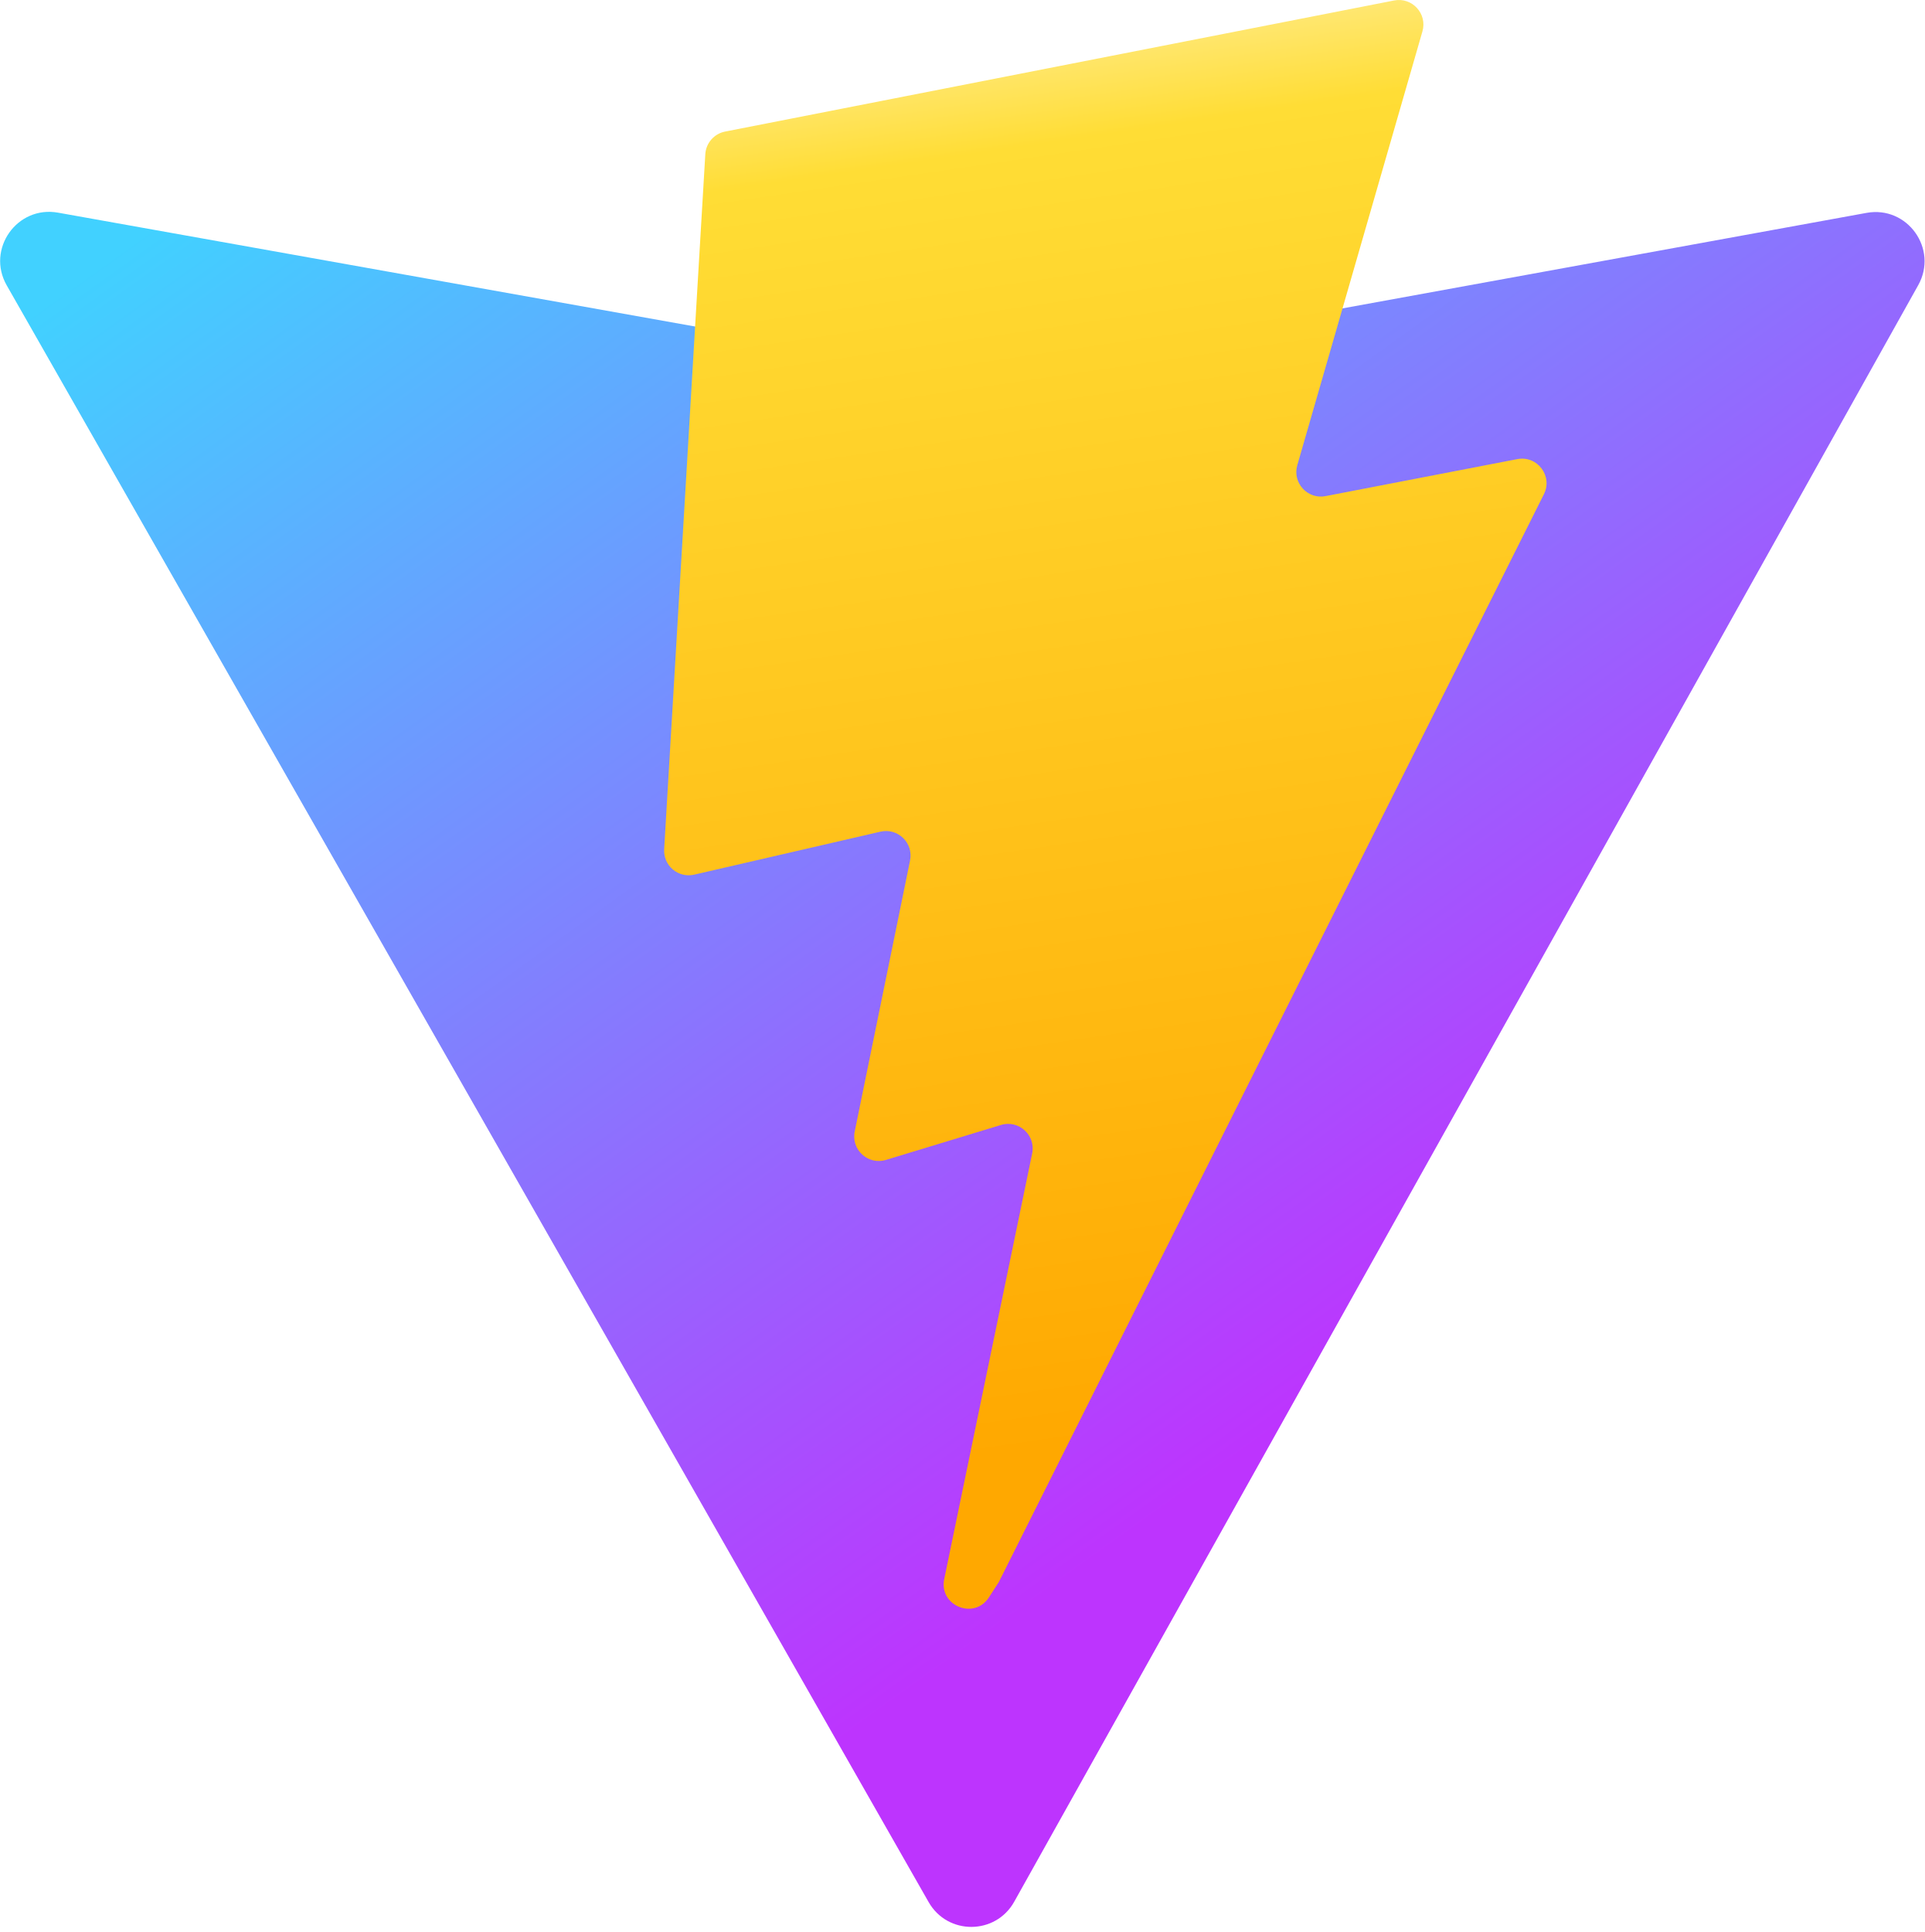
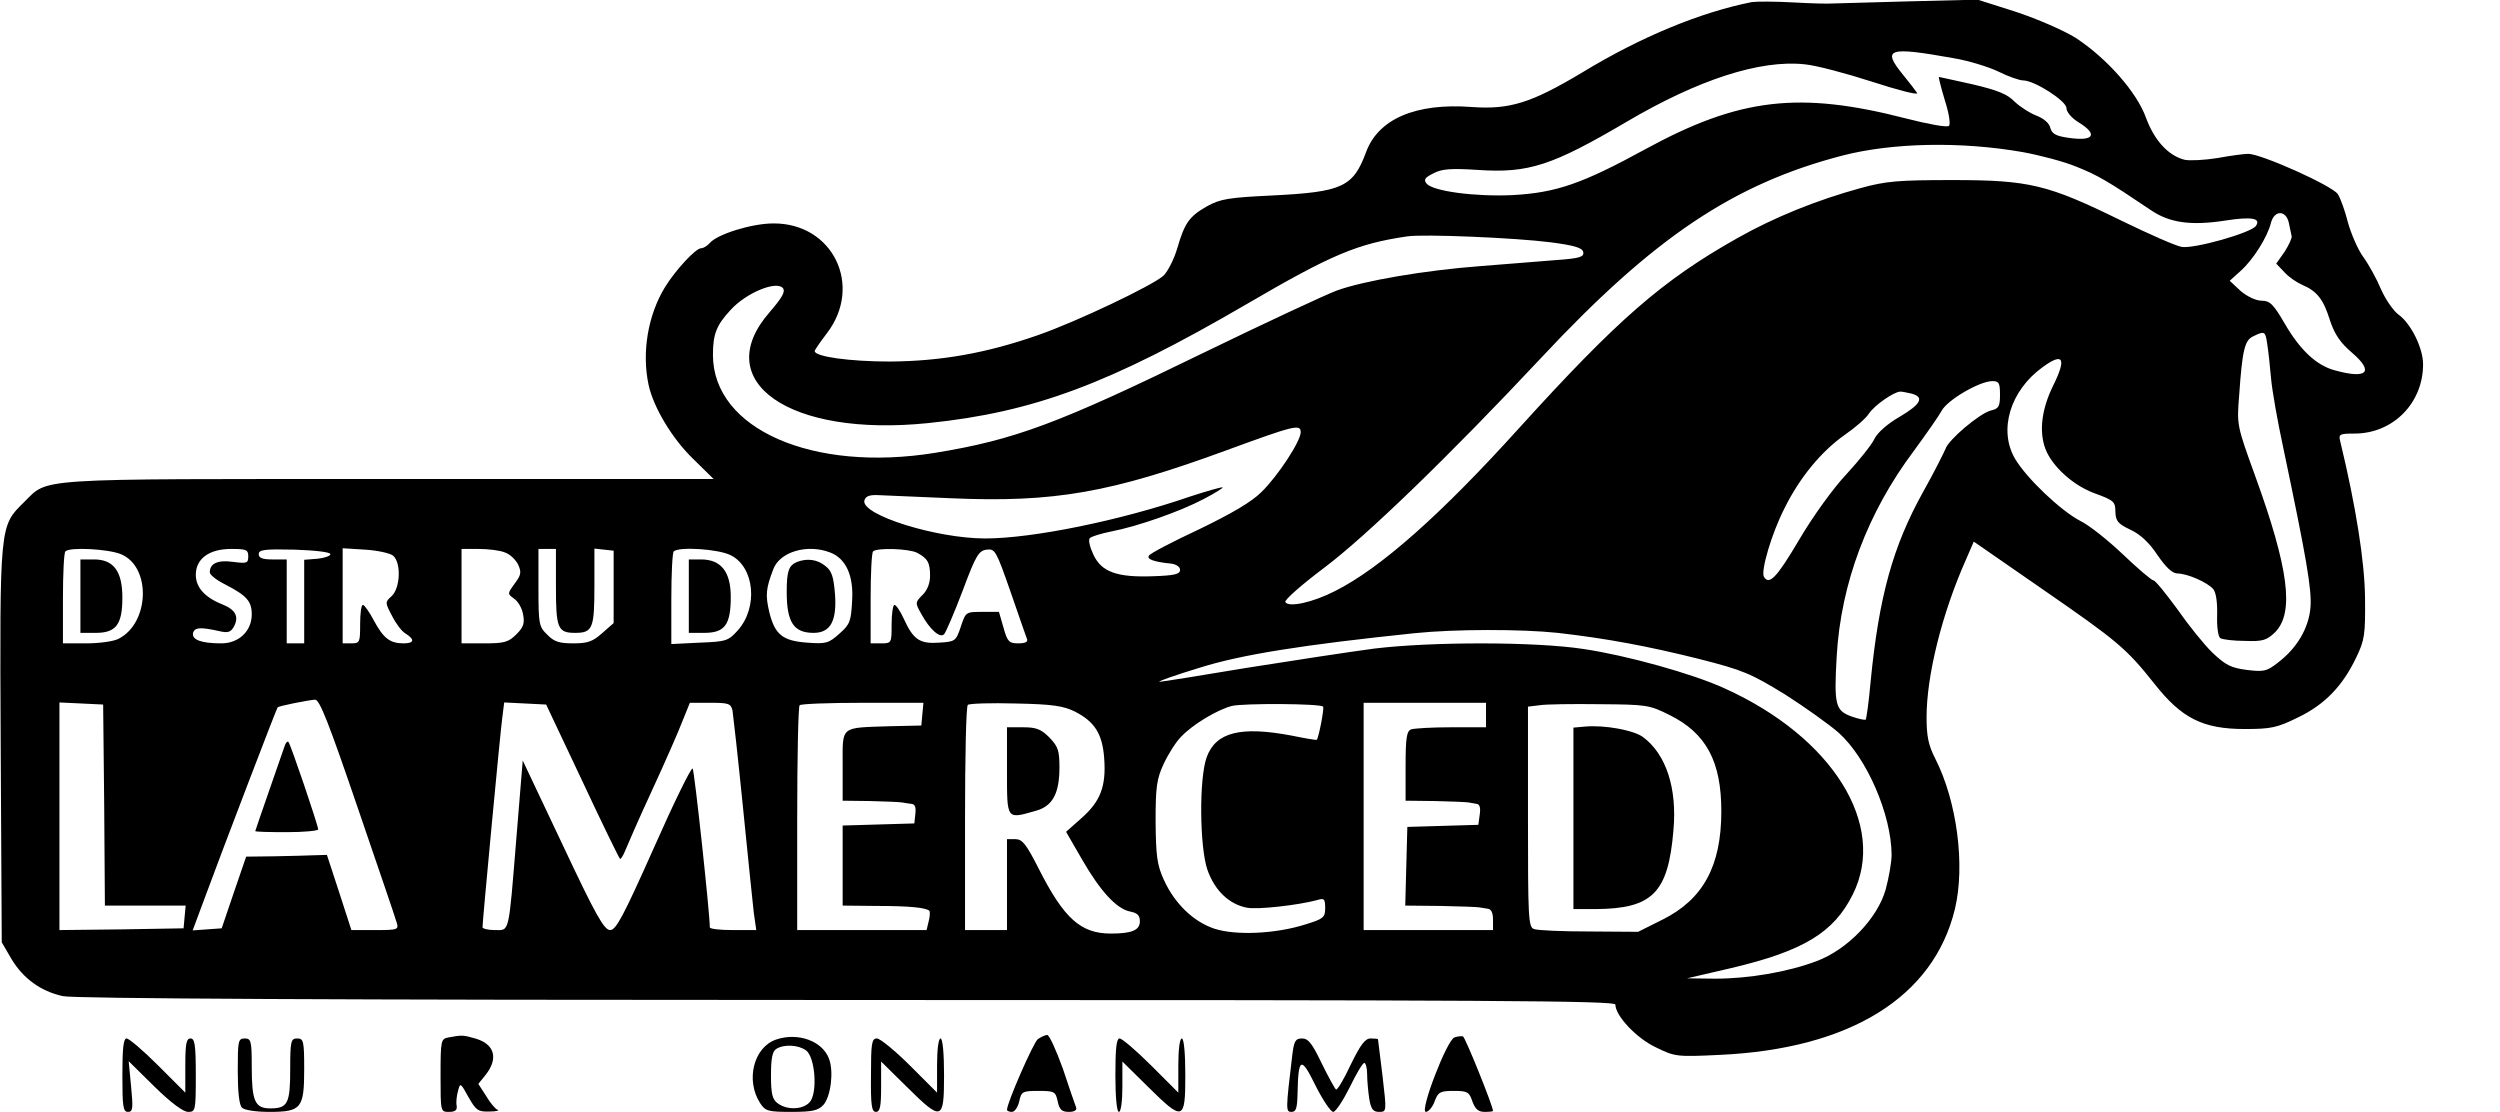
- <svg xmlns="http://www.w3.org/2000/svg" aria-hidden="true" role="img" class="iconify iconify--logos" width="31.88" height="32" preserveAspectRatio="xMidYMid meet" viewBox="0 0 256 257">
-   <defs>
-     <linearGradient id="IconifyId1813088fe1fbc01fb466" x1="-.828%" x2="57.636%" y1="7.652%" y2="78.411%">
-       <stop offset="0%" stop-color="#41D1FF" />
-       <stop offset="100%" stop-color="#BD34FE" />
-     </linearGradient>
-     <linearGradient id="IconifyId1813088fe1fbc01fb467" x1="43.376%" x2="50.316%" y1="2.242%" y2="89.03%">
-       <stop offset="0%" stop-color="#FFEA83" />
-       <stop offset="8.333%" stop-color="#FFDD35" />
-       <stop offset="100%" stop-color="#FFA800" />
-     </linearGradient>
-   </defs>
-   <path fill="url(#IconifyId1813088fe1fbc01fb466)" d="M255.153 37.938L134.897 252.976c-2.483 4.44-8.862 4.466-11.382.048L.875 37.958c-2.746-4.814 1.371-10.646 6.827-9.67l120.385 21.517a6.537 6.537 0 0 0 2.322-.004l117.867-21.483c5.438-.991 9.574 4.796 6.877 9.62Z" />
-   <path fill="url(#IconifyId1813088fe1fbc01fb467)" d="M185.432.063L96.44 17.501a3.268 3.268 0 0 0-2.634 3.014l-5.474 92.456a3.268 3.268 0 0 0 3.997 3.378l24.777-5.718c2.318-.535 4.413 1.507 3.936 3.838l-7.361 36.047c-.495 2.426 1.782 4.5 4.151 3.78l15.304-4.649c2.372-.72 4.652 1.36 4.15 3.788l-11.698 56.621c-.732 3.542 3.979 5.473 5.943 2.437l1.313-2.028l72.516-144.72c1.215-2.423-.88-5.186-3.54-4.672l-25.505 4.922c-2.396.462-4.435-1.77-3.759-4.114l16.646-57.705c.677-2.35-1.37-4.583-3.769-4.113Z" />
+ <svg xmlns="http://www.w3.org/2000/svg" version="1.0" width="715pt" height="318pt" viewBox="0 0 715 318" preserveAspectRatio="xMidYMid meet">
+   <g transform="translate(0,318) scale(0.1,-0.1)" fill="#000000" stroke="none">
+     <path d="M5010 3174 c-146 -29 -317 -99 -486 -202 -144 -86 -206 -106 -315 -98 -160 12 -267 -34 -302 -129 -37 -100 -68 -114 -267 -124 -127 -6 -150 -10 -188 -31 -51 -29 -64 -48 -85 -120 -9 -31 -27 -66 -39 -78 -30 -28 -249 -132 -358 -170 -148 -52 -279 -75 -425 -76 -115 0 -215 14 -215 30 0 3 16 26 35 51 104 136 17 315 -153 314 -62 0 -161 -31 -182 -56 -7 -8 -18 -15 -25 -15 -15 0 -72 -61 -103 -111 -49 -80 -67 -187 -47 -280 14 -64 67 -153 127 -211 l59 -58 -931 0 c-1033 0 -969 4 -1042 -67 -69 -68 -69 -62 -66 -694 l3 -564 28 -48 c33 -55 83 -92 147 -106 30 -7 779 -11 2243 -11 1837 0 2197 -2 2197 -13 0 -32 60 -96 115 -122 55 -27 59 -28 183 -22 373 17 612 165 673 417 30 125 6 308 -56 430 -20 39 -25 65 -25 119 0 119 44 296 112 449 l23 53 195 -135 c217 -150 241 -170 322 -272 78 -99 139 -129 258 -129 76 0 93 4 152 33 77 37 128 90 167 172 24 50 26 65 25 170 -1 103 -26 262 -71 448 -5 20 -2 22 41 22 110 0 196 87 196 198 0 47 -35 117 -70 142 -15 11 -37 43 -50 72 -12 29 -35 71 -51 93 -16 22 -35 67 -44 99 -8 32 -21 69 -29 81 -16 24 -219 115 -256 115 -11 0 -50 -5 -88 -12 -37 -6 -79 -8 -94 -5 -47 12 -86 55 -110 119 -26 74 -113 172 -202 230 -34 21 -107 53 -170 74 l-110 35 -201 -5 c-110 -3 -207 -6 -215 -6 -8 -1 -58 0 -110 3 -52 3 -106 3 -120 1z m575 -160 c43 -7 102 -25 131 -39 28 -14 60 -25 70 -25 33 0 124 -59 124 -79 0 -11 15 -29 35 -41 57 -35 43 -55 -30 -44 -35 5 -46 11 -51 28 -3 14 -19 27 -39 35 -19 7 -47 25 -63 40 -21 22 -49 33 -121 50 -51 11 -94 21 -96 21 -1 0 6 -30 17 -66 12 -37 17 -69 12 -74 -5 -5 -60 5 -122 21 -306 79 -477 59 -745 -87 -183 -100 -256 -125 -381 -132 -107 -5 -228 11 -246 33 -9 11 -5 17 19 29 24 13 50 15 128 10 145 -10 213 13 424 137 205 121 383 179 511 165 32 -3 119 -26 193 -50 74 -24 132 -39 128 -32 -4 6 -22 30 -41 53 -60 74 -42 80 143 47z m200 -269 c49 -9 118 -27 154 -42 60 -24 88 -40 214 -125 52 -35 113 -44 210 -29 77 12 104 7 89 -15 -13 -20 -180 -67 -213 -60 -17 3 -94 37 -172 75 -210 103 -262 116 -482 116 -157 0 -191 -3 -264 -23 -124 -34 -246 -83 -352 -143 -215 -121 -343 -233 -625 -544 -223 -247 -396 -400 -525 -465 -64 -33 -133 -48 -143 -32 -3 6 47 50 111 98 121 91 359 321 623 603 320 342 548 495 859 576 143 37 339 41 516 10z m761 -202 c3 -16 7 -32 8 -38 2 -5 -8 -26 -20 -45 l-24 -34 23 -24 c12 -14 36 -30 52 -37 42 -18 60 -41 79 -102 13 -39 29 -63 63 -92 64 -55 43 -76 -50 -50 -52 14 -99 58 -143 134 -32 55 -42 65 -66 65 -16 0 -41 12 -60 28 l-31 29 31 28 c36 32 77 97 87 138 10 37 43 36 51 0z m-2111 -56 c69 -9 91 -16 93 -28 3 -14 -10 -18 -80 -23 -46 -4 -141 -11 -213 -17 -160 -12 -335 -42 -412 -70 -32 -12 -204 -92 -383 -179 -414 -202 -539 -248 -765 -285 -351 -57 -636 68 -636 280 0 59 10 85 50 128 45 50 132 85 150 63 8 -10 -2 -27 -38 -69 -173 -198 56 -358 454 -317 301 31 519 112 910 340 245 143 317 173 460 194 46 7 309 -4 410 -17z m2049 -289 c3 -18 8 -62 11 -98 3 -36 19 -126 35 -200 66 -314 82 -405 78 -457 -5 -60 -39 -117 -93 -158 -32 -25 -40 -27 -89 -21 -46 6 -61 14 -98 49 -24 23 -69 79 -101 125 -33 45 -63 82 -68 82 -5 0 -44 33 -87 74 -42 40 -97 84 -122 96 -56 29 -154 122 -187 178 -48 82 -14 195 79 262 59 43 69 26 30 -53 -33 -67 -41 -131 -22 -181 19 -50 80 -105 141 -127 55 -20 59 -24 59 -53 1 -26 7 -34 43 -51 28 -13 54 -37 77 -72 24 -35 42 -52 56 -53 30 0 88 -26 104 -45 8 -10 12 -38 11 -75 -1 -34 3 -61 9 -65 6 -4 38 -8 71 -8 51 -2 62 2 86 25 55 56 39 182 -58 449 -51 141 -52 143 -45 228 9 131 16 158 40 169 32 16 35 15 40 -20z m-764 -147 c0 -34 -4 -40 -26 -45 -32 -8 -122 -84 -130 -110 -4 -10 -32 -66 -64 -123 -86 -155 -126 -297 -150 -542 -5 -58 -12 -106 -14 -109 -3 -2 -21 2 -41 9 -46 17 -50 33 -42 173 12 207 88 410 221 587 35 48 71 99 79 114 16 31 109 85 145 85 19 0 22 -5 22 -39z m-252 3 c36 -10 26 -30 -35 -66 -35 -20 -64 -46 -72 -63 -8 -17 -44 -62 -80 -101 -37 -39 -97 -122 -135 -187 -65 -110 -86 -131 -101 -107 -10 16 22 125 59 197 44 89 107 164 173 210 29 20 60 47 68 60 16 24 72 63 90 63 6 0 20 -3 33 -6z m-1748 -110 c0 -26 -65 -125 -112 -171 -29 -29 -86 -62 -179 -107 -75 -35 -140 -69 -143 -75 -7 -10 13 -18 64 -23 14 -2 25 -9 25 -18 0 -12 -16 -16 -76 -18 -104 -4 -149 12 -172 62 -10 21 -15 42 -10 47 5 5 32 13 61 19 74 14 197 57 265 93 31 16 56 32 54 33 -2 2 -44 -10 -93 -26 -200 -69 -452 -120 -586 -120 -140 0 -354 67 -346 108 3 12 13 17 38 16 19 -1 114 -5 210 -9 295 -13 458 16 790 138 191 70 210 75 210 51z m-3374 -349 c87 -36 82 -197 -7 -242 -13 -7 -54 -13 -91 -13 l-68 0 0 128 c0 71 3 132 7 135 12 13 123 7 159 -8z m364 -6 c0 -20 -4 -21 -43 -16 -44 6 -67 -4 -67 -30 0 -7 19 -22 43 -34 62 -32 77 -48 77 -86 0 -48 -37 -83 -87 -83 -57 0 -84 10 -81 29 4 17 21 18 75 6 25 -6 33 -3 42 13 15 28 5 48 -32 63 -51 20 -77 49 -77 85 0 46 38 74 101 74 43 0 49 -2 49 -21z m235 6 c0 -5 -17 -11 -37 -13 l-38 -3 0 -120 0 -119 -25 0 -25 0 0 120 0 120 -40 0 c-29 0 -40 4 -40 15 0 13 16 15 103 13 59 -2 102 -7 102 -13z m179 -4 c24 -20 21 -93 -4 -116 -19 -17 -19 -18 1 -56 11 -22 28 -45 39 -51 27 -17 25 -28 -6 -28 -38 0 -57 14 -84 64 -13 25 -28 46 -32 46 -5 0 -8 -25 -8 -55 0 -52 -1 -55 -25 -55 l-25 0 0 136 0 136 64 -4 c35 -2 71 -10 80 -17z m320 9 c15 -5 31 -21 38 -35 10 -22 8 -30 -10 -54 -21 -29 -21 -29 -2 -43 11 -7 23 -27 26 -45 5 -26 1 -37 -19 -57 -23 -23 -35 -26 -92 -26 l-65 0 0 135 0 135 49 0 c27 0 61 -4 75 -10z m146 -98 c0 -119 5 -132 55 -132 50 0 55 13 55 133 l0 108 28 -3 27 -3 0 -103 0 -104 -33 -29 c-27 -24 -41 -29 -83 -29 -40 0 -55 5 -74 25 -24 23 -25 31 -25 135 l0 110 25 0 25 0 0 -108z m500 90 c68 -34 79 -149 20 -215 -27 -30 -33 -32 -109 -35 l-81 -4 0 129 c0 71 3 133 7 136 14 14 128 7 163 -11z m284 8 c45 -17 68 -66 63 -139 -3 -57 -6 -67 -36 -93 -31 -28 -39 -30 -92 -26 -71 5 -93 23 -109 88 -11 48 -10 66 12 123 19 49 97 72 162 47z m249 -1 c30 -16 37 -28 37 -66 0 -21 -8 -41 -21 -54 -22 -22 -22 -23 -4 -55 24 -44 53 -70 65 -58 5 5 29 61 53 124 38 102 46 115 69 118 24 3 27 -3 68 -120 23 -68 45 -129 47 -135 4 -9 -5 -13 -25 -13 -26 0 -31 5 -42 45 l-13 45 -47 0 c-48 0 -48 0 -62 -42 -14 -42 -16 -43 -62 -46 -56 -4 -74 9 -101 68 -10 22 -22 40 -27 40 -4 0 -8 -25 -8 -55 0 -54 0 -55 -30 -55 l-30 0 0 128 c0 71 3 132 7 135 11 11 103 8 126 -4z m1832 -229 c140 -16 258 -38 406 -75 125 -32 146 -41 244 -101 58 -37 128 -87 154 -110 81 -73 150 -234 151 -348 0 -22 -8 -67 -17 -100 -23 -82 -109 -172 -198 -205 -82 -31 -194 -50 -290 -50 l-80 1 125 29 c208 49 295 102 349 211 99 198 -57 449 -366 589 -91 42 -282 95 -405 113 -138 21 -434 21 -598 1 -68 -9 -232 -34 -364 -55 -131 -22 -244 -40 -250 -40 -6 1 45 19 114 40 120 38 298 66 615 99 116 12 306 12 410 1z m-3433 -497 c58 -170 109 -318 112 -330 7 -22 5 -23 -61 -23 l-68 0 -35 108 -35 107 -35 -1 c-19 -1 -71 -2 -115 -3 l-81 -1 -35 -102 -35 -103 -42 -3 -41 -3 29 78 c56 152 211 557 214 560 4 4 84 20 107 22 13 1 40 -69 121 -306z m-724 5 l2 -288 116 0 115 0 -3 -32 -3 -33 -177 -3 -178 -2 0 325 0 326 63 -3 62 -3 3 -287z m1367 69 c56 -120 105 -220 108 -223 2 -3 9 8 15 23 6 15 40 93 77 173 37 80 76 169 87 198 l21 52 58 0 c53 0 59 -2 64 -22 2 -13 16 -138 30 -278 14 -140 28 -276 31 -302 l7 -48 -67 0 c-36 0 -66 3 -66 8 1 31 -44 449 -49 454 -4 4 -54 -98 -111 -227 -87 -195 -108 -235 -125 -235 -17 0 -41 42 -135 242 l-115 243 -18 -220 c-23 -281 -19 -265 -62 -265 -19 0 -35 4 -35 8 0 18 50 549 56 595 l6 48 60 -3 60 -3 103 -218z m973 191 l-3 -33 -90 -2 c-144 -5 -135 3 -135 -113 l0 -100 80 -1 c44 -1 85 -3 90 -4 6 -1 17 -3 26 -4 11 -1 14 -9 12 -28 l-3 -28 -102 -3 -103 -3 0 -114 0 -115 98 -1 c94 0 141 -5 150 -14 2 -2 2 -16 -2 -30 l-6 -25 -185 0 -185 0 0 318 c0 175 3 322 7 325 3 4 85 7 180 7 l174 0 -3 -32z m436 7 c57 -29 79 -64 84 -134 6 -80 -11 -123 -64 -170 l-45 -40 45 -78 c53 -92 99 -142 138 -150 21 -4 28 -11 28 -28 0 -25 -22 -35 -83 -35 -86 0 -134 43 -206 185 -36 71 -47 85 -67 85 l-24 0 0 -130 0 -130 -60 0 -60 0 0 318 c0 175 3 322 8 326 4 4 66 6 137 4 105 -2 137 -7 169 -23z m710 14 c4 -3 -12 -87 -18 -95 -1 -1 -32 4 -71 12 -147 28 -218 10 -244 -62 -22 -61 -20 -256 2 -321 21 -60 62 -99 113 -109 31 -6 146 7 202 22 19 6 22 3 22 -23 0 -27 -5 -31 -57 -47 -85 -27 -199 -32 -260 -12 -60 20 -114 72 -145 141 -19 42 -22 68 -23 165 0 99 3 122 23 165 13 28 35 63 50 78 33 35 103 77 145 88 33 8 253 7 261 -2z m466 -24 l0 -35 -99 0 c-55 0 -106 -3 -115 -6 -13 -5 -16 -24 -16 -105 l0 -99 85 -1 c47 -1 90 -3 95 -4 6 -1 16 -3 23 -4 9 -1 12 -11 9 -31 l-4 -29 -102 -3 -101 -3 -3 -112 -3 -113 101 -1 c55 -1 105 -3 110 -4 6 -1 17 -3 25 -4 10 -1 15 -12 15 -31 l0 -30 -185 0 -185 0 0 325 0 325 175 0 175 0 0 -35z m525 0 c105 -52 148 -133 148 -275 0 -157 -52 -252 -168 -310 l-70 -35 -140 1 c-77 0 -148 3 -158 7 -16 6 -17 32 -17 321 l0 315 33 4 c17 3 95 4 172 3 134 -1 142 -2 200 -31z" />
+     <path d="M230 1475 l0 -105 44 0 c58 0 76 24 76 101 0 75 -25 109 -81 109 l-39 0 0 -105z" />
+     <path d="M1970 1475 l0 -105 44 0 c59 0 76 23 76 103 0 72 -28 107 -85 107 l-35 0 0 -105z" />
+     <path d="M2280 1573 c-24 -10 -30 -25 -30 -86 0 -87 20 -117 77 -117 48 0 67 34 61 112 -4 48 -9 65 -27 79 -23 19 -52 23 -81 12z" />
+     <path d="M815 1049 c-13 -38 -85 -244 -85 -246 0 -2 41 -3 90 -3 50 0 90 4 90 8 0 11 -79 244 -85 250 -2 3 -7 -1 -10 -9z" />
+     <path d="M2880 975 c0 -141 -2 -138 82 -114 48 13 68 49 68 124 0 49 -4 60 -29 86 -24 24 -38 29 -75 29 l-46 0 0 -125z" />
+     <path d="M4533 1102 l-33 -3 0 -260 0 -259 63 0 c163 1 208 46 223 225 11 121 -21 218 -87 267 -27 20 -111 35 -166 30z" />
+     <path d="M1283 213 c-22 -4 -23 -8 -23 -109 0 -104 0 -104 24 -104 18 0 24 5 22 18 -2 9 0 28 4 42 6 24 7 24 30 -18 21 -37 27 -42 59 -41 20 0 31 3 24 5 -7 3 -22 21 -33 40 l-22 34 21 26 c37 47 26 88 -30 104 -35 10 -38 10 -76 3z" />
+     <path d="M2220 207 c-65 -22 -88 -117 -46 -182 15 -23 23 -25 90 -25 60 0 76 4 91 20 21 24 30 95 16 132 -19 51 -89 76 -151 55z m85 -31 c27 -19 34 -125 10 -149 -20 -21 -64 -22 -90 -3 -16 11 -20 27 -20 80 0 49 4 69 15 76 22 14 63 12 85 -4z" />
+     <path d="M2968 208 c-13 -11 -88 -182 -88 -202 0 -3 6 -6 14 -6 8 0 17 13 21 30 6 28 9 30 55 30 46 0 49 -2 55 -30 5 -24 12 -30 32 -30 16 0 23 5 21 12 -3 7 -20 57 -38 111 -19 53 -39 97 -45 97 -6 0 -18 -6 -27 -12z" />
+     <path d="M4160 213 c-21 -5 -101 -213 -82 -213 7 0 19 13 25 30 10 27 16 30 55 30 39 0 44 -3 53 -30 8 -22 17 -30 35 -30 13 0 24 1 24 3 -1 16 -80 212 -86 213 -5 1 -16 0 -24 -3z" />
+     <path d="M350 105 c0 -90 2 -105 16 -105 14 0 15 10 9 72 l-7 73 74 -73 c47 -46 82 -72 96 -72 21 0 22 3 22 105 0 87 -3 105 -15 105 -12 0 -15 -15 -15 -77 l0 -78 -78 78 c-42 42 -83 77 -90 77 -9 0 -12 -29 -12 -105z" />
+     <path d="M680 117 c0 -59 4 -97 12 -105 7 -7 40 -12 78 -12 92 0 100 10 100 123 0 80 -2 87 -20 87 -18 0 -20 -7 -20 -88 0 -98 -7 -112 -57 -112 -44 0 -53 21 -53 119 0 74 -2 81 -20 81 -19 0 -20 -7 -20 -93z" />
+     <path d="M2491 105 c-1 -86 2 -105 14 -105 12 0 15 15 15 72 l0 72 73 -72 c101 -100 107 -98 107 33 0 63 -4 105 -10 105 -6 0 -10 -32 -10 -77 l0 -78 -78 78 c-42 42 -85 77 -94 77 -15 0 -17 -14 -17 -105z" />
+     <path d="M3190 105 c0 -63 4 -105 10 -105 6 0 10 31 10 72 l0 72 73 -72 c101 -100 107 -98 107 33 0 63 -4 105 -10 105 -6 0 -10 -32 -10 -77 l0 -78 -78 78 c-42 42 -83 77 -90 77 -9 0 -12 -29 -12 -105z" />
+     <path d="M3696 163 c-19 -159 -19 -163 -2 -163 13 0 16 11 17 53 2 103 10 107 51 23 21 -42 44 -76 51 -76 7 0 28 32 47 70 19 39 37 70 42 70 4 0 8 -15 8 -32 0 -18 3 -50 6 -70 5 -30 11 -38 28 -38 22 0 22 0 10 103 -7 56 -13 103 -13 105 -1 1 -10 2 -21 2 -16 0 -29 -18 -57 -75 -19 -41 -38 -73 -42 -71 -3 2 -22 36 -41 75 -27 56 -38 71 -56 71 -19 0 -23 -7 -28 -47z" />
+   </g>
</svg>
